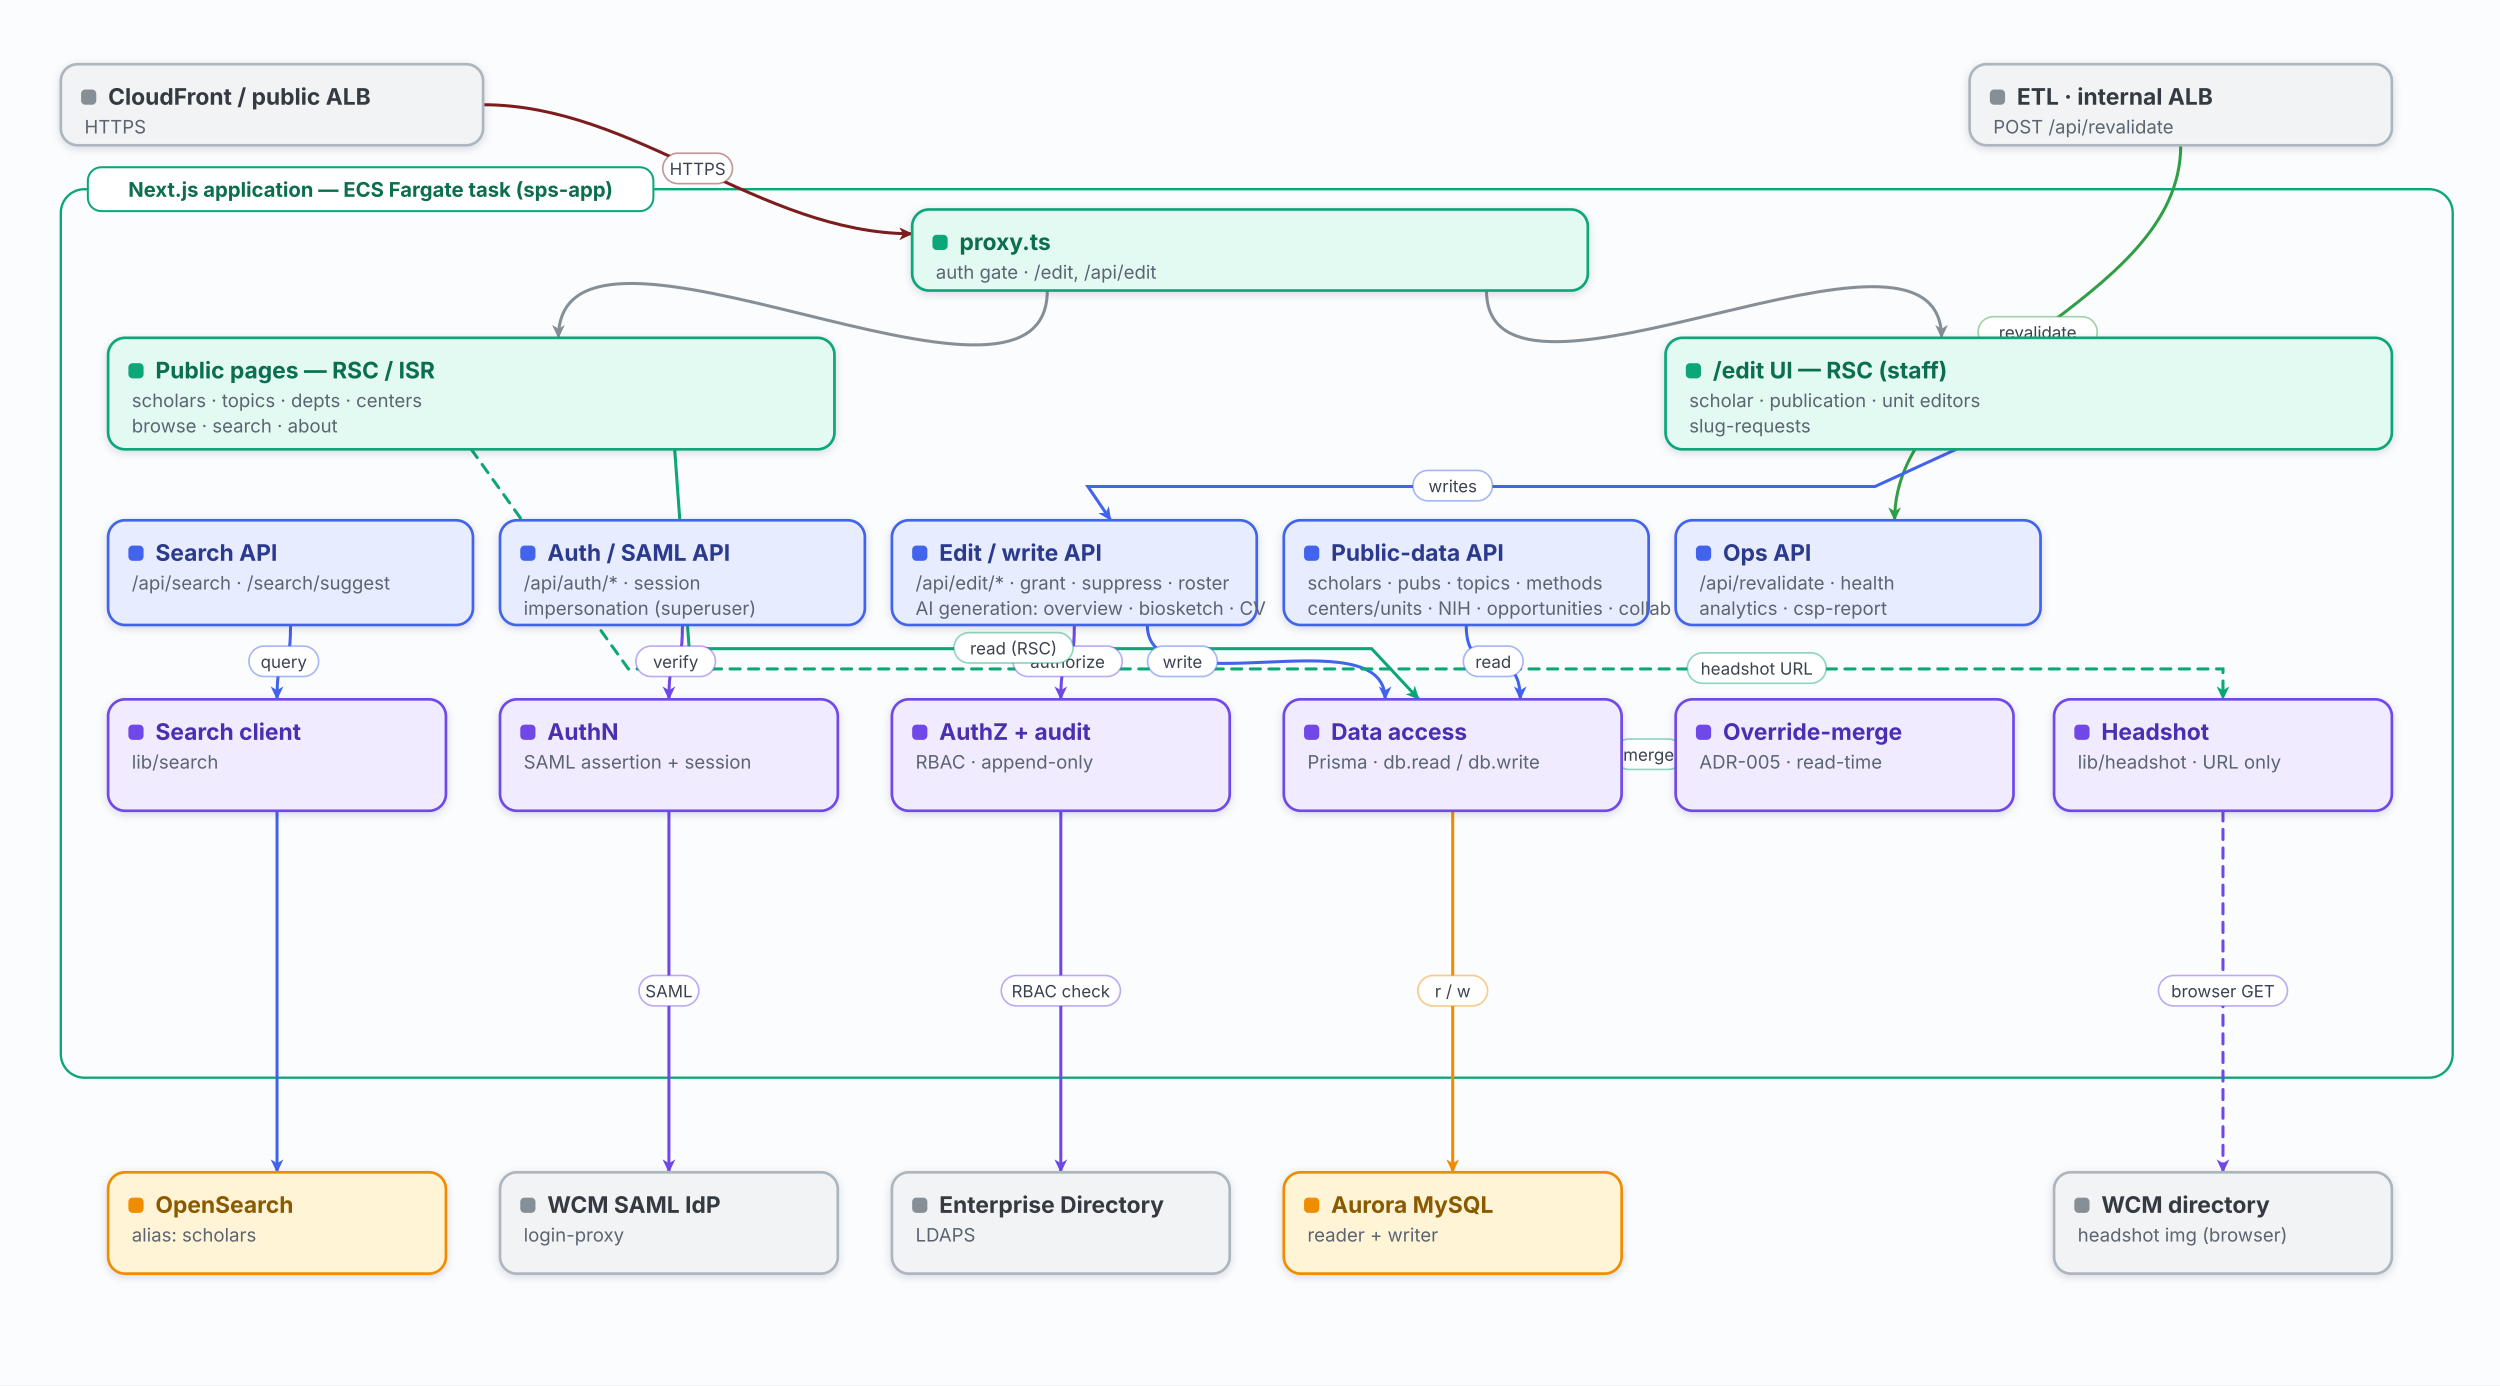
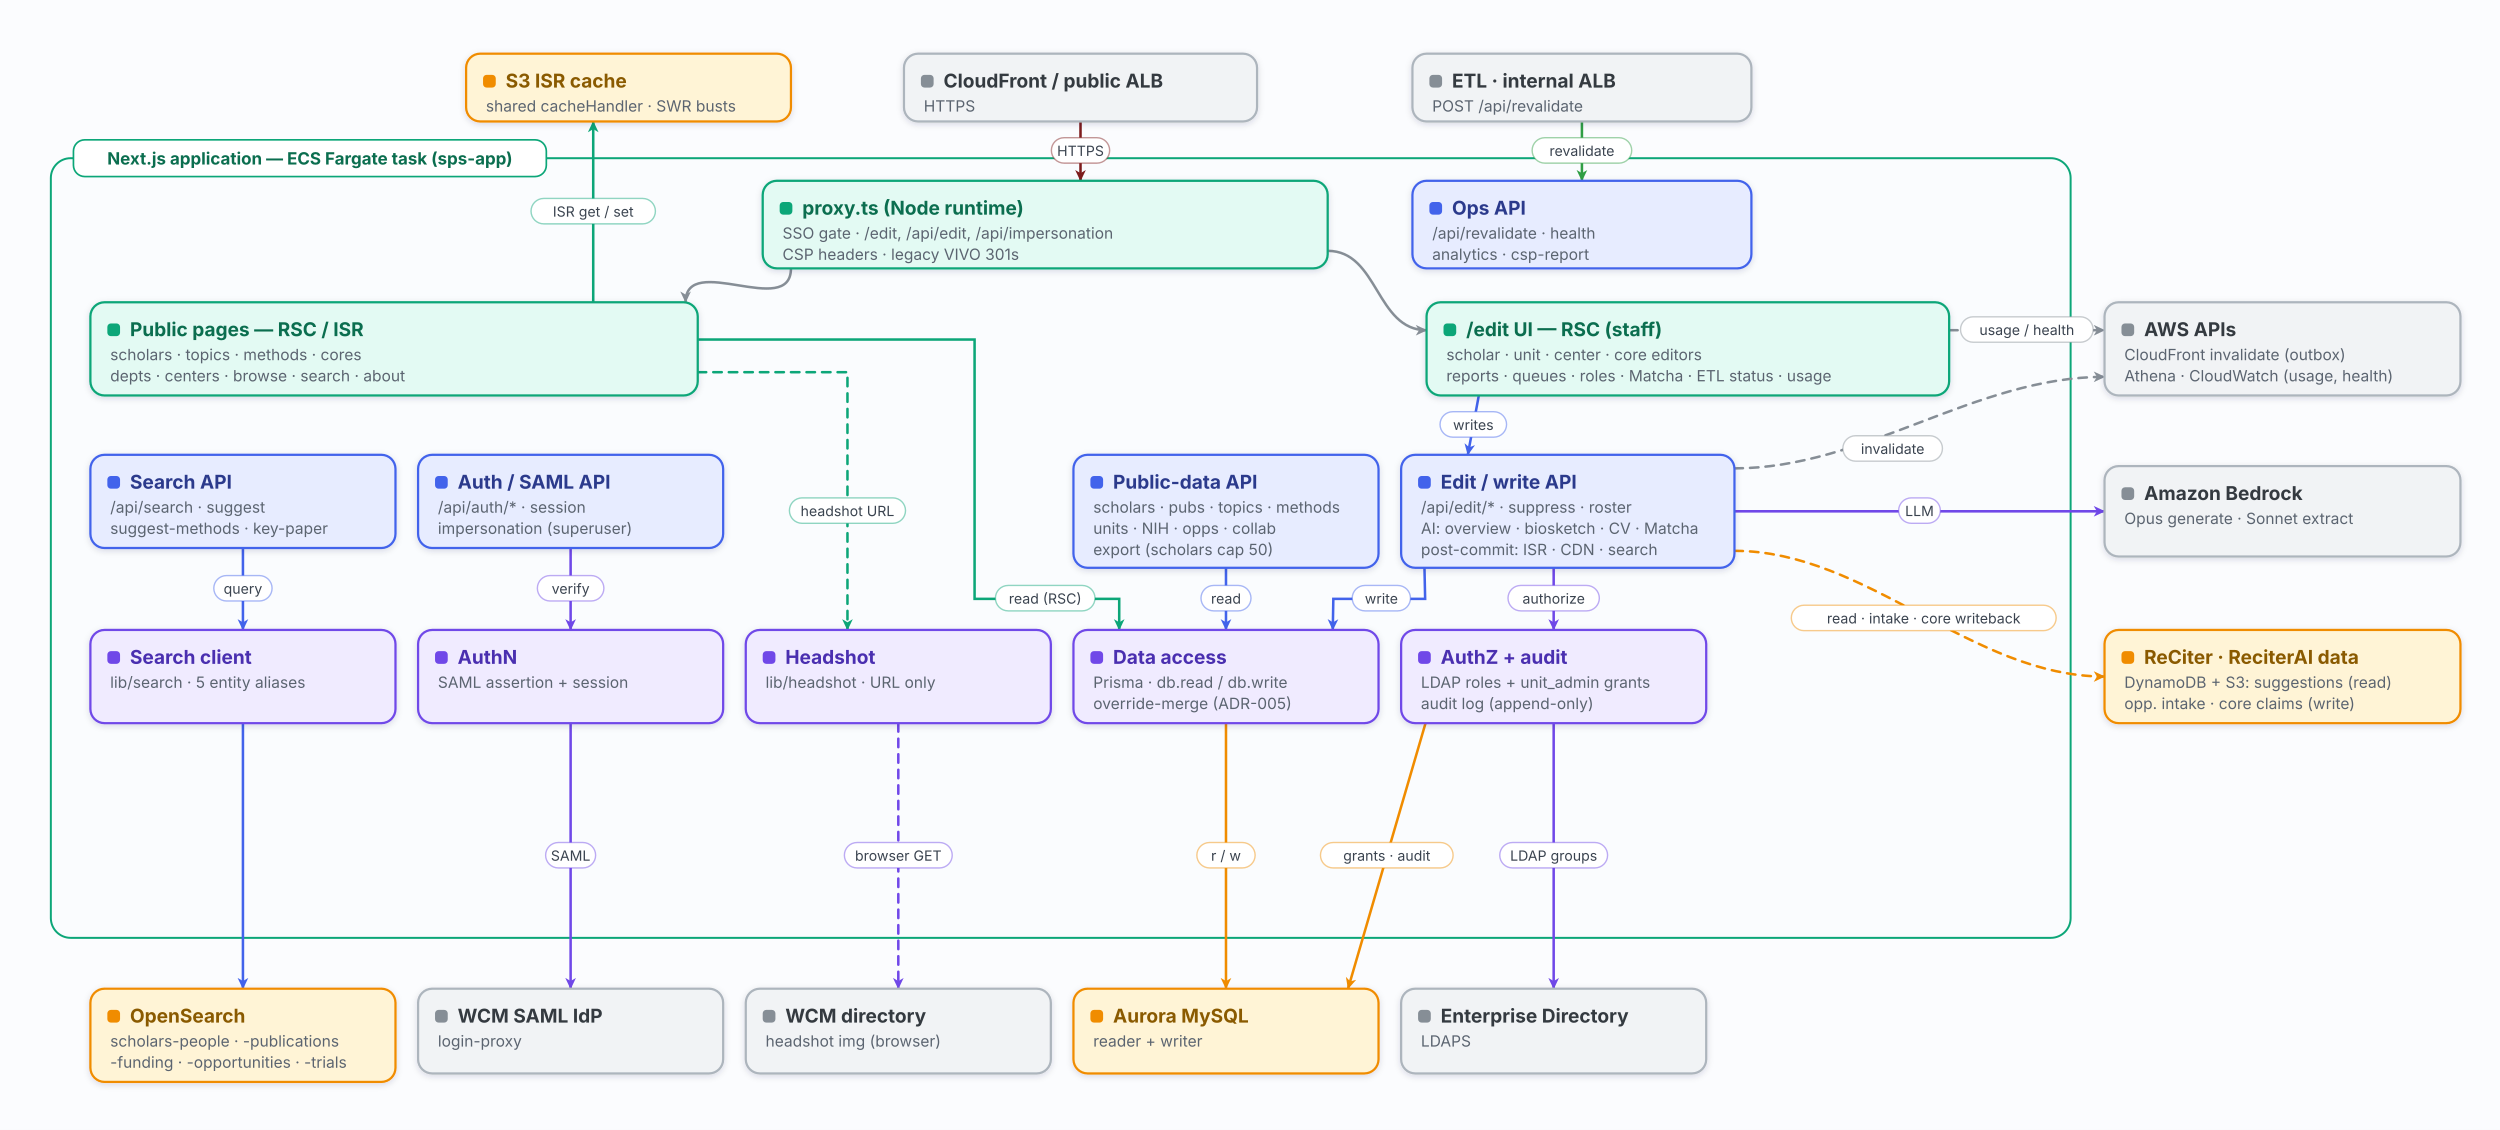
- <svg xmlns="http://www.w3.org/2000/svg" viewBox="0 0 1480 820" width="1480" height="820" role="img" aria-labelledby="t-app-internals d-app-internals" font-family="Inter,-apple-system,Segoe UI,Helvetica,Arial,sans-serif">
+ <svg xmlns="http://www.w3.org/2000/svg" viewBox="0 0 1770 800" width="1770" height="800" role="img" aria-labelledby="t-app-internals d-app-internals" font-family="Inter,-apple-system,Segoe UI,Helvetica,Arial,sans-serif">
  <rect width="100%" height="100%" fill="#fbfcfe" />
  <defs>
    <filter id="sh" x="-25%" y="-25%" width="150%" height="150%">
      <feDropShadow dx="0" dy="1.4" stdDeviation="2.4" flood-color="#0b1f3a" flood-opacity="0.14" />
    </filter>
    <marker id="mGray" viewBox="0 0 10 10" refX="9" refY="5" markerWidth="9" markerHeight="9" markerUnits="userSpaceOnUse" orient="auto-start-reverse">
      <path d="M0.5,0.8 L9.4,5 L0.5,9.2 L3,5 Z" fill="#868e96" />
    </marker>
    <marker id="mMaroon" viewBox="0 0 10 10" refX="9" refY="5" markerWidth="9" markerHeight="9" markerUnits="userSpaceOnUse" orient="auto-start-reverse">
      <path d="M0.5,0.8 L9.4,5 L0.5,9.2 L3,5 Z" fill="#7d1c1c" />
    </marker>
    <marker id="mRed" viewBox="0 0 10 10" refX="9" refY="5" markerWidth="9" markerHeight="9" markerUnits="userSpaceOnUse" orient="auto-start-reverse">
      <path d="M0.5,0.8 L9.4,5 L0.5,9.2 L3,5 Z" fill="#e03131" />
    </marker>
    <marker id="mGreen" viewBox="0 0 10 10" refX="9" refY="5" markerWidth="9" markerHeight="9" markerUnits="userSpaceOnUse" orient="auto-start-reverse">
      <path d="M0.5,0.8 L9.4,5 L0.5,9.2 L3,5 Z" fill="#2f9e44" />
    </marker>
    <marker id="mIndigo" viewBox="0 0 10 10" refX="9" refY="5" markerWidth="9" markerHeight="9" markerUnits="userSpaceOnUse" orient="auto-start-reverse">
      <path d="M0.5,0.8 L9.4,5 L0.5,9.2 L3,5 Z" fill="#4263eb" />
    </marker>
    <marker id="mViolet" viewBox="0 0 10 10" refX="9" refY="5" markerWidth="9" markerHeight="9" markerUnits="userSpaceOnUse" orient="auto-start-reverse">
      <path d="M0.5,0.8 L9.4,5 L0.5,9.2 L3,5 Z" fill="#7048e8" />
    </marker>
    <marker id="mAmber" viewBox="0 0 10 10" refX="9" refY="5" markerWidth="9" markerHeight="9" markerUnits="userSpaceOnUse" orient="auto-start-reverse">
      <path d="M0.5,0.8 L9.4,5 L0.5,9.2 L3,5 Z" fill="#f08c00" />
    </marker>
    <marker id="mTeal" viewBox="0 0 10 10" refX="9" refY="5" markerWidth="9" markerHeight="9" markerUnits="userSpaceOnUse" orient="auto-start-reverse">
      <path d="M0.5,0.8 L9.4,5 L0.5,9.2 L3,5 Z" fill="#0ca678" />
    </marker>
  </defs>
-   <rect x="36" y="112" width="1416" height="526" rx="14" fill="#e3faf3" fill-opacity="0.03" stroke="#0ca678" stroke-width="1.4" />
-   <path d="M286,62 C376.182,62 449.818,138.4 540,138.4" fill="none" stroke="#7d1c1c" stroke-width="1.8" stroke-linecap="round" marker-end="url(#mMaroon)" />
-   <path d="M1291,86 C1291,180.945 1121.6,213.055 1121.6,308" fill="none" stroke="#2f9e44" stroke-width="1.8" stroke-linecap="round" marker-end="url(#mGreen)" />
-   <path d="M620,172 C620,270.855 330.6,101.145 330.6,200" fill="none" stroke="#868e96" stroke-width="1.8" stroke-linecap="round" marker-end="url(#mGray)" />
-   <path d="M880,172 C880,264.089 1149.4,107.911 1149.4,200" fill="none" stroke="#868e96" stroke-width="1.8" stroke-linecap="round" marker-end="url(#mGray)" />
-   <path d="M172,370 C172,406 164,378 164,414" fill="none" stroke="#4263eb" stroke-width="1.8" stroke-linecap="round" marker-end="url(#mIndigo)" />
-   <path d="M404,370 C404,406 396,378 396,414" fill="none" stroke="#7048e8" stroke-width="1.8" stroke-linecap="round" marker-end="url(#mViolet)" />
-   <path d="M636,370 C636,406 628,378 628,414" fill="none" stroke="#7048e8" stroke-width="1.8" stroke-linecap="round" marker-end="url(#mViolet)" />
-   <path d="M868,370 C868,406 900,378 900,414" fill="none" stroke="#4263eb" stroke-width="1.8" stroke-linecap="round" marker-end="url(#mIndigo)" />
-   <path d="M164,480 C164,552.76 164,621.24 164,694" fill="none" stroke="#4263eb" stroke-width="1.8" stroke-linecap="round" marker-end="url(#mIndigo)" />
-   <path d="M396,480 C396,552.76 396,621.24 396,694" fill="none" stroke="#7048e8" stroke-width="1.8" stroke-linecap="round" marker-end="url(#mViolet)" />
-   <path d="M628,480 C628,552.76 628,621.24 628,694" fill="none" stroke="#7048e8" stroke-width="1.8" stroke-linecap="round" marker-end="url(#mViolet)" />
-   <path d="M860,480 C860,552.76 860,621.24 860,694" fill="none" stroke="#f08c00" stroke-width="1.8" stroke-linecap="round" marker-end="url(#mAmber)" />
-   <path d="M1316,480 C1316,552.76 1316,621.24 1316,694" fill="none" stroke="#7048e8" stroke-width="1.8" stroke-linecap="round" stroke-dasharray="6 5" marker-end="url(#mViolet)" />
-   <path d="M1158,266 L1110,288 L644,288 L657.6,308" fill="none" stroke="#4263eb" stroke-width="1.8" stroke-linecap="round" marker-end="url(#mIndigo)" />
-   <path d="M679.2,370 C679.2,420.155 820,363.845 820,414" fill="none" stroke="#4263eb" stroke-width="1.8" stroke-linecap="round" marker-end="url(#mIndigo)" />
-   <path d="M399.4,266 L408,384 L812,384 L840,414" fill="none" stroke="#0ca678" stroke-width="1.8" stroke-linecap="round" marker-end="url(#mTeal)" />
-   <path d="M279,266 L372,396 L1316,396 L1316,414" fill="none" stroke="#0ca678" stroke-width="1.8" stroke-linecap="round" stroke-dasharray="6 5" marker-end="url(#mTeal)" />
-   <path d="M992,447 C956,447 996,447 960,447" fill="none" stroke="#0ca678" stroke-width="1.8" stroke-linecap="round" stroke-dasharray="6 5" marker-end="url(#mTeal)" />
-   <rect x="392.375" y="90.7" width="41.25" height="18" rx="9" fill="#ffffff" stroke="#7d1c1c" stroke-opacity="0.45" />
-   <text x="413" y="103.6" font-size="10" fill="#3a434f" text-anchor="middle">HTTPS</text>
-   <rect x="1171.05" y="187.5" width="70.5" height="18" rx="9" fill="#ffffff" stroke="#2f9e44" stroke-opacity="0.45" />
-   <text x="1206.3" y="200.4" font-size="10" fill="#3a434f" text-anchor="middle">revalidate</text>
-   <rect x="147.375" y="382.5" width="41.25" height="18" rx="9" fill="#ffffff" stroke="#4263eb" stroke-opacity="0.45" />
-   <text x="168" y="395.4" font-size="10" fill="#3a434f" text-anchor="middle">query</text>
-   <rect x="376.45" y="382.5" width="47.1" height="18" rx="9" fill="#ffffff" stroke="#7048e8" stroke-opacity="0.45" />
-   <text x="400" y="395.4" font-size="10" fill="#3a434f" text-anchor="middle">verify</text>
-   <rect x="599.675" y="382.5" width="64.65" height="18" rx="9" fill="#ffffff" stroke="#7048e8" stroke-opacity="0.45" />
-   <text x="632" y="395.4" font-size="10" fill="#3a434f" text-anchor="middle">authorize</text>
-   <rect x="866.3" y="382.5" width="35.4" height="18" rx="9" fill="#ffffff" stroke="#4263eb" stroke-opacity="0.45" />
-   <text x="884" y="395.4" font-size="10" fill="#3a434f" text-anchor="middle">read</text>
-   <rect x="378.3" y="577.5" width="35.4" height="18" rx="9" fill="#ffffff" stroke="#7048e8" stroke-opacity="0.45" />
-   <text x="396" y="590.4" font-size="10" fill="#3a434f" text-anchor="middle">SAML</text>
-   <rect x="592.75" y="577.5" width="70.5" height="18" rx="9" fill="#ffffff" stroke="#7048e8" stroke-opacity="0.45" />
-   <text x="628" y="590.4" font-size="10" fill="#3a434f" text-anchor="middle">RBAC check</text>
-   <rect x="839.375" y="577.5" width="41.25" height="18" rx="9" fill="#ffffff" stroke="#f08c00" stroke-opacity="0.45" />
-   <text x="860" y="590.4" font-size="10" fill="#3a434f" text-anchor="middle">r / w</text>
-   <rect x="1277.825" y="577.5" width="76.35" height="18" rx="9" fill="#ffffff" stroke="#7048e8" stroke-opacity="0.45" />
-   <text x="1316" y="590.4" font-size="10" fill="#3a434f" text-anchor="middle">browser GET</text>
-   <rect x="836.45" y="278.5" width="47.1" height="18" rx="9" fill="#ffffff" stroke="#4263eb" stroke-opacity="0.45" />
-   <text x="860" y="291.4" font-size="10" fill="#3a434f" text-anchor="middle">writes</text>
-   <rect x="679.375" y="382.5" width="41.25" height="18" rx="9" fill="#ffffff" stroke="#4263eb" stroke-opacity="0.45" />
-   <text x="700" y="395.4" font-size="10" fill="#3a434f" text-anchor="middle">write</text>
-   <rect x="564.75" y="374.5" width="70.5" height="18" rx="9" fill="#ffffff" stroke="#0ca678" stroke-opacity="0.45" />
-   <text x="600" y="387.4" font-size="10" fill="#3a434f" text-anchor="middle">read (RSC)</text>
-   <rect x="998.9" y="386.5" width="82.2" height="18" rx="9" fill="#ffffff" stroke="#0ca678" stroke-opacity="0.45" />
-   <text x="1040" y="399.4" font-size="10" fill="#3a434f" text-anchor="middle">headshot URL</text>
-   <rect x="955.375" y="437.5" width="41.25" height="18" rx="9" fill="#ffffff" stroke="#0ca678" stroke-opacity="0.45" />
-   <text x="976" y="450.4" font-size="10" fill="#3a434f" text-anchor="middle">merge</text>
+   <rect x="36" y="112" width="1430" height="552" rx="14" fill="#e3faf3" fill-opacity="0.03" stroke="#0ca678" stroke-width="1.4" />
+   <path d="M765,86 C765,122 765,92 765,128" fill="none" stroke="#7d1c1c" stroke-width="1.8" stroke-linecap="round" marker-end="url(#mMaroon)" />
+   <path d="M1120,86 C1120,122 1120,92 1120,128" fill="none" stroke="#2f9e44" stroke-width="1.8" stroke-linecap="round" marker-end="url(#mGreen)" />
+   <path d="M560,190 C560,226 485.4,178 485.4,214" fill="none" stroke="#868e96" stroke-width="1.8" stroke-linecap="round" marker-end="url(#mGray)" />
+   <path d="M940,177.6 C976,177.6 974,233.8 1010,233.8" fill="none" stroke="#868e96" stroke-width="1.8" stroke-linecap="round" marker-end="url(#mGray)" />
+   <path d="M420,214 C420,170.48 420,129.52 420,86" fill="none" stroke="#0ca678" stroke-width="1.8" stroke-linecap="round" marker-end="url(#mTeal)" />
+   <path d="M172,388 C172,424 172,410 172,446" fill="none" stroke="#4263eb" stroke-width="1.8" stroke-linecap="round" marker-end="url(#mIndigo)" />
+   <path d="M404,388 C404,424 404,410 404,446" fill="none" stroke="#7048e8" stroke-width="1.8" stroke-linecap="round" marker-end="url(#mViolet)" />
+   <path d="M868,402 C868,438 868,410 868,446" fill="none" stroke="#4263eb" stroke-width="1.8" stroke-linecap="round" marker-end="url(#mIndigo)" />
+   <path d="M1100,402 C1100,438 1100,410 1100,446" fill="none" stroke="#7048e8" stroke-width="1.8" stroke-linecap="round" marker-end="url(#mViolet)" />
+   <path d="M172,512 C172,575.92 172,636.08 172,700" fill="none" stroke="#4263eb" stroke-width="1.8" stroke-linecap="round" marker-end="url(#mIndigo)" />
+   <path d="M404,512 C404,575.92 404,636.08 404,700" fill="none" stroke="#7048e8" stroke-width="1.8" stroke-linecap="round" marker-end="url(#mViolet)" />
+   <path d="M1100,512 C1100,575.92 1100,636.08 1100,700" fill="none" stroke="#7048e8" stroke-width="1.8" stroke-linecap="round" marker-end="url(#mViolet)" />
+   <path d="M1009.28,512 L954.4,700" fill="none" stroke="#f08c00" stroke-width="1.8" stroke-linecap="round" marker-end="url(#mAmber)" />
+   <path d="M868,512 C868,575.92 868,636.08 868,700" fill="none" stroke="#f08c00" stroke-width="1.8" stroke-linecap="round" marker-end="url(#mAmber)" />
+   <path d="M636,512 C636,575.92 636,636.08 636,700" fill="none" stroke="#7048e8" stroke-width="1.8" stroke-linecap="round" stroke-dasharray="6 5" marker-end="url(#mViolet)" />
+   <path d="M1047,280 L1039.2,322" fill="none" stroke="#4263eb" stroke-width="1.8" stroke-linecap="round" marker-end="url(#mIndigo)" />
+   <path d="M1008.52,402 L1009,424 L944,424 L943.6,446" fill="none" stroke="#4263eb" stroke-width="1.8" stroke-linecap="round" marker-end="url(#mIndigo)" />
+   <path d="M1228,362 L1490,362" fill="none" stroke="#7048e8" stroke-width="1.8" stroke-linecap="round" marker-end="url(#mViolet)" />
+   <path d="M1228,390 C1322.079,390 1395.921,479 1490,479" fill="none" stroke="#f08c00" stroke-width="1.8" stroke-linecap="round" stroke-dasharray="6 5" marker-end="url(#mAmber)" />
+   <path d="M1228,331.6 C1319.764,331.6 1398.236,266.8 1490,266.8" fill="none" stroke="#868e96" stroke-width="1.8" stroke-linecap="round" stroke-dasharray="6 5" marker-end="url(#mGray)" />
+   <path d="M1380,233.8 L1490,233.8" fill="none" stroke="#868e96" stroke-width="1.8" stroke-linecap="round" stroke-dasharray="6 5" marker-end="url(#mGray)" />
+   <path d="M494,240.4 L690,240.4 L690,424 L792.4,424 L792.4,446" fill="none" stroke="#0ca678" stroke-width="1.8" stroke-linecap="round" marker-end="url(#mTeal)" />
+   <path d="M494,263.5 L600,263.5 L600,446" fill="none" stroke="#0ca678" stroke-width="1.8" stroke-linecap="round" stroke-dasharray="6 5" marker-end="url(#mTeal)" />
+   <rect x="744.375" y="97.5" width="41.25" height="18" rx="9" fill="#ffffff" stroke="#7d1c1c" stroke-opacity="0.45" />
+   <text x="765" y="110.4" font-size="10" fill="#3a434f" text-anchor="middle">HTTPS</text>
+   <rect x="1084.75" y="97.5" width="70.5" height="18" rx="9" fill="#ffffff" stroke="#2f9e44" stroke-opacity="0.45" />
+   <text x="1120" y="110.4" font-size="10" fill="#3a434f" text-anchor="middle">revalidate</text>
+   <rect x="375.975" y="140.5" width="88.05" height="18" rx="9" fill="#ffffff" stroke="#0ca678" stroke-opacity="0.45" />
+   <text x="420" y="153.4" font-size="10" fill="#3a434f" text-anchor="middle">ISR get / set</text>
+   <rect x="151.375" y="407.5" width="41.25" height="18" rx="9" fill="#ffffff" stroke="#4263eb" stroke-opacity="0.45" />
+   <text x="172" y="420.4" font-size="10" fill="#3a434f" text-anchor="middle">query</text>
+   <rect x="380.45" y="407.5" width="47.1" height="18" rx="9" fill="#ffffff" stroke="#7048e8" stroke-opacity="0.45" />
+   <text x="404" y="420.4" font-size="10" fill="#3a434f" text-anchor="middle">verify</text>
+   <rect x="850.3" y="414.5" width="35.4" height="18" rx="9" fill="#ffffff" stroke="#4263eb" stroke-opacity="0.45" />
+   <text x="868" y="427.4" font-size="10" fill="#3a434f" text-anchor="middle">read</text>
+   <rect x="1067.675" y="414.5" width="64.65" height="18" rx="9" fill="#ffffff" stroke="#7048e8" stroke-opacity="0.45" />
+   <text x="1100" y="427.4" font-size="10" fill="#3a434f" text-anchor="middle">authorize</text>
+   <rect x="386.3" y="596.5" width="35.4" height="18" rx="9" fill="#ffffff" stroke="#7048e8" stroke-opacity="0.45" />
+   <text x="404" y="609.4" font-size="10" fill="#3a434f" text-anchor="middle">SAML</text>
+   <rect x="1061.825" y="596.5" width="76.35" height="18" rx="9" fill="#ffffff" stroke="#7048e8" stroke-opacity="0.45" />
+   <text x="1100" y="609.4" font-size="10" fill="#3a434f" text-anchor="middle">LDAP groups</text>
+   <rect x="934.89" y="596.5" width="93.9" height="18" rx="9" fill="#ffffff" stroke="#f08c00" stroke-opacity="0.45" />
+   <text x="981.84" y="609.4" font-size="10" fill="#3a434f" text-anchor="middle">grants · audit</text>
+   <rect x="847.375" y="596.5" width="41.25" height="18" rx="9" fill="#ffffff" stroke="#f08c00" stroke-opacity="0.45" />
+   <text x="868" y="609.4" font-size="10" fill="#3a434f" text-anchor="middle">r / w</text>
+   <rect x="597.825" y="596.5" width="76.35" height="18" rx="9" fill="#ffffff" stroke="#7048e8" stroke-opacity="0.45" />
+   <text x="636" y="609.4" font-size="10" fill="#3a434f" text-anchor="middle">browser GET</text>
+   <rect x="1019.55" y="291.5" width="47.1" height="18" rx="9" fill="#ffffff" stroke="#4263eb" stroke-opacity="0.45" />
+   <text x="1043.1" y="304.4" font-size="10" fill="#3a434f" text-anchor="middle">writes</text>
+   <rect x="957.375" y="414.5" width="41.25" height="18" rx="9" fill="#ffffff" stroke="#4263eb" stroke-opacity="0.45" />
+   <text x="978" y="427.4" font-size="10" fill="#3a434f" text-anchor="middle">write</text>
+   <rect x="1344.225" y="352.5" width="29.55" height="18" rx="9" fill="#ffffff" stroke="#7048e8" stroke-opacity="0.45" />
+   <text x="1359" y="365.4" font-size="10" fill="#3a434f" text-anchor="middle">LLM</text>
+   <rect x="1268.25" y="428.5" width="187.5" height="18" rx="9" fill="#ffffff" stroke="#f08c00" stroke-opacity="0.45" />
+   <text x="1362" y="441.4" font-size="10" fill="#3a434f" text-anchor="middle">read · intake · core writeback</text>
+   <rect x="1304.75" y="308.5" width="70.5" height="18" rx="9" fill="#ffffff" stroke="#868e96" stroke-opacity="0.45" />
+   <text x="1340" y="321.4" font-size="10" fill="#3a434f" text-anchor="middle">invalidate</text>
+   <rect x="1388.05" y="224.3" width="93.9" height="18" rx="9" fill="#ffffff" stroke="#868e96" stroke-opacity="0.45" />
+   <text x="1435" y="237.2" font-size="10" fill="#3a434f" text-anchor="middle">usage / health</text>
+   <rect x="704.75" y="414.5" width="70.5" height="18" rx="9" fill="#ffffff" stroke="#0ca678" stroke-opacity="0.45" />
+   <text x="740" y="427.4" font-size="10" fill="#3a434f" text-anchor="middle">read (RSC)</text>
+   <rect x="558.9" y="352.5" width="82.2" height="18" rx="9" fill="#ffffff" stroke="#0ca678" stroke-opacity="0.45" />
+   <text x="600" y="365.4" font-size="10" fill="#3a434f" text-anchor="middle">headshot URL</text>
  <g>
    <rect x="52" y="99" width="334.8" height="26" rx="8" fill="#ffffff" stroke="#0ca678" stroke-width="1.2" />
    <text x="219.4" y="116.5" font-size="12" font-weight="700" fill="#0b6e4f" text-anchor="middle">Next.js application — ECS Fargate task (sps-app)</text>
  </g>
  <g>
-     <rect x="36" y="38" width="250" height="48" rx="10" fill="#f1f3f5" stroke="#adb5bd" stroke-width="1.6" filter="url(#sh)" />
-     <rect x="48" y="53" width="9" height="9" rx="2.5" fill="#868e96" />
-     <text x="64" y="62" font-size="13.5" font-weight="700" fill="#343a40">CloudFront / public ALB</text>
-     <text x="50" y="79" font-size="11" fill="#5b6470">HTTPS</text>
-   </g>
-   <g>
-     <rect x="1166" y="38" width="250" height="48" rx="10" fill="#f1f3f5" stroke="#adb5bd" stroke-width="1.6" filter="url(#sh)" />
-     <rect x="1178" y="53" width="9" height="9" rx="2.5" fill="#868e96" />
-     <text x="1194" y="62" font-size="13.5" font-weight="700" fill="#343a40">ETL · internal ALB</text>
-     <text x="1180" y="79" font-size="11" fill="#5b6470">POST /api/revalidate</text>
-   </g>
-   <g>
-     <rect x="540" y="124" width="400" height="48" rx="10" fill="#e3faf3" stroke="#0ca678" stroke-width="1.6" filter="url(#sh)" />
-     <rect x="552" y="139" width="9" height="9" rx="2.5" fill="#0ca678" />
-     <text x="568" y="148" font-size="13.5" font-weight="700" fill="#0b6e4f">proxy.ts</text>
-     <text x="554" y="165" font-size="11" fill="#5b6470">auth gate · /edit, /api/edit</text>
-   </g>
-   <g>
-     <rect x="64" y="200" width="430" height="66" rx="10" fill="#e3faf3" stroke="#0ca678" stroke-width="1.6" filter="url(#sh)" />
-     <rect x="76" y="215" width="9" height="9" rx="2.5" fill="#0ca678" />
-     <text x="92" y="224" font-size="13.5" font-weight="700" fill="#0b6e4f">Public pages — RSC / ISR</text>
-     <text x="78" y="241" font-size="11" fill="#5b6470">scholars · topics · depts · centers</text>
-     <text x="78" y="256" font-size="11" fill="#5b6470">browse · search · about</text>
-   </g>
-   <g>
-     <rect x="986" y="200" width="430" height="66" rx="10" fill="#e3faf3" stroke="#0ca678" stroke-width="1.6" filter="url(#sh)" />
-     <rect x="998" y="215" width="9" height="9" rx="2.5" fill="#0ca678" />
-     <text x="1014" y="224" font-size="13.5" font-weight="700" fill="#0b6e4f">/edit UI — RSC (staff)</text>
-     <text x="1000" y="241" font-size="11" fill="#5b6470">scholar · publication · unit editors</text>
-     <text x="1000" y="256" font-size="11" fill="#5b6470">slug-requests</text>
-   </g>
-   <g>
-     <rect x="64" y="308" width="216" height="62" rx="10" fill="#e7ecff" stroke="#4263eb" stroke-width="1.6" filter="url(#sh)" />
-     <rect x="76" y="323" width="9" height="9" rx="2.5" fill="#4263eb" />
-     <text x="92" y="332" font-size="13.5" font-weight="700" fill="#2b3a8c">Search API</text>
-     <text x="78" y="349" font-size="11" fill="#5b6470">/api/search · /search/suggest</text>
-   </g>
-   <g>
-     <rect x="296" y="308" width="216" height="62" rx="10" fill="#e7ecff" stroke="#4263eb" stroke-width="1.6" filter="url(#sh)" />
-     <rect x="308" y="323" width="9" height="9" rx="2.5" fill="#4263eb" />
-     <text x="324" y="332" font-size="13.5" font-weight="700" fill="#2b3a8c">Auth / SAML API</text>
-     <text x="310" y="349" font-size="11" fill="#5b6470">/api/auth/* · session</text>
-     <text x="310" y="364" font-size="11" fill="#5b6470">impersonation (superuser)</text>
-   </g>
-   <g>
-     <rect x="528" y="308" width="216" height="62" rx="10" fill="#e7ecff" stroke="#4263eb" stroke-width="1.6" filter="url(#sh)" />
-     <rect x="540" y="323" width="9" height="9" rx="2.5" fill="#4263eb" />
-     <text x="556" y="332" font-size="13.5" font-weight="700" fill="#2b3a8c">Edit / write API</text>
-     <text x="542" y="349" font-size="11" fill="#5b6470">/api/edit/* · grant · suppress · roster</text>
-     <text x="542" y="364" font-size="11" fill="#5b6470">AI generation: overview · biosketch · CV</text>
-   </g>
-   <g>
-     <rect x="760" y="308" width="216" height="62" rx="10" fill="#e7ecff" stroke="#4263eb" stroke-width="1.6" filter="url(#sh)" />
-     <rect x="772" y="323" width="9" height="9" rx="2.5" fill="#4263eb" />
-     <text x="788" y="332" font-size="13.5" font-weight="700" fill="#2b3a8c">Public-data API</text>
-     <text x="774" y="349" font-size="11" fill="#5b6470">scholars · pubs · topics · methods</text>
-     <text x="774" y="364" font-size="11" fill="#5b6470">centers/units · NIH · opportunities · collab</text>
-   </g>
-   <g>
-     <rect x="992" y="308" width="216" height="62" rx="10" fill="#e7ecff" stroke="#4263eb" stroke-width="1.6" filter="url(#sh)" />
-     <rect x="1004" y="323" width="9" height="9" rx="2.5" fill="#4263eb" />
-     <text x="1020" y="332" font-size="13.5" font-weight="700" fill="#2b3a8c">Ops API</text>
-     <text x="1006" y="349" font-size="11" fill="#5b6470">/api/revalidate · health</text>
-     <text x="1006" y="364" font-size="11" fill="#5b6470">analytics · csp-report</text>
-   </g>
-   <g>
-     <rect x="64" y="414" width="200" height="66" rx="10" fill="#f0ebff" stroke="#7048e8" stroke-width="1.6" filter="url(#sh)" />
-     <rect x="76" y="429" width="9" height="9" rx="2.5" fill="#7048e8" />
-     <text x="92" y="438" font-size="13.5" font-weight="700" fill="#4a2fb0">Search client</text>
-     <text x="78" y="455" font-size="11" fill="#5b6470">lib/search</text>
-   </g>
-   <g>
-     <rect x="296" y="414" width="200" height="66" rx="10" fill="#f0ebff" stroke="#7048e8" stroke-width="1.6" filter="url(#sh)" />
-     <rect x="308" y="429" width="9" height="9" rx="2.5" fill="#7048e8" />
-     <text x="324" y="438" font-size="13.5" font-weight="700" fill="#4a2fb0">AuthN</text>
-     <text x="310" y="455" font-size="11" fill="#5b6470">SAML assertion + session</text>
-   </g>
-   <g>
-     <rect x="528" y="414" width="200" height="66" rx="10" fill="#f0ebff" stroke="#7048e8" stroke-width="1.6" filter="url(#sh)" />
-     <rect x="540" y="429" width="9" height="9" rx="2.5" fill="#7048e8" />
-     <text x="556" y="438" font-size="13.5" font-weight="700" fill="#4a2fb0">AuthZ + audit</text>
-     <text x="542" y="455" font-size="11" fill="#5b6470">RBAC · append-only</text>
-   </g>
-   <g>
-     <rect x="760" y="414" width="200" height="66" rx="10" fill="#f0ebff" stroke="#7048e8" stroke-width="1.6" filter="url(#sh)" />
-     <rect x="772" y="429" width="9" height="9" rx="2.5" fill="#7048e8" />
-     <text x="788" y="438" font-size="13.5" font-weight="700" fill="#4a2fb0">Data access</text>
-     <text x="774" y="455" font-size="11" fill="#5b6470">Prisma · db.read / db.write</text>
-   </g>
-   <g>
-     <rect x="992" y="414" width="200" height="66" rx="10" fill="#f0ebff" stroke="#7048e8" stroke-width="1.6" filter="url(#sh)" />
-     <rect x="1004" y="429" width="9" height="9" rx="2.5" fill="#7048e8" />
-     <text x="1020" y="438" font-size="13.5" font-weight="700" fill="#4a2fb0">Override-merge</text>
-     <text x="1006" y="455" font-size="11" fill="#5b6470">ADR-005 · read-time</text>
-   </g>
-   <g>
-     <rect x="1216" y="414" width="200" height="66" rx="10" fill="#f0ebff" stroke="#7048e8" stroke-width="1.6" filter="url(#sh)" />
-     <rect x="1228" y="429" width="9" height="9" rx="2.5" fill="#7048e8" />
-     <text x="1244" y="438" font-size="13.5" font-weight="700" fill="#4a2fb0">Headshot</text>
-     <text x="1230" y="455" font-size="11" fill="#5b6470">lib/headshot · URL only</text>
-   </g>
-   <g>
-     <rect x="64" y="694" width="200" height="60" rx="10" fill="#fff4d6" stroke="#f08c00" stroke-width="1.6" filter="url(#sh)" />
-     <rect x="76" y="709" width="9" height="9" rx="2.5" fill="#f08c00" />
-     <text x="92" y="718" font-size="13.5" font-weight="700" fill="#8a5a00">OpenSearch</text>
-     <text x="78" y="735" font-size="11" fill="#5b6470">alias: scholars</text>
-   </g>
-   <g>
-     <rect x="296" y="694" width="200" height="60" rx="10" fill="#f1f3f5" stroke="#adb5bd" stroke-width="1.6" filter="url(#sh)" />
-     <rect x="308" y="709" width="9" height="9" rx="2.5" fill="#868e96" />
-     <text x="324" y="718" font-size="13.5" font-weight="700" fill="#343a40">WCM SAML IdP</text>
-     <text x="310" y="735" font-size="11" fill="#5b6470">login-proxy</text>
-   </g>
-   <g>
-     <rect x="528" y="694" width="200" height="60" rx="10" fill="#f1f3f5" stroke="#adb5bd" stroke-width="1.6" filter="url(#sh)" />
-     <rect x="540" y="709" width="9" height="9" rx="2.5" fill="#868e96" />
-     <text x="556" y="718" font-size="13.5" font-weight="700" fill="#343a40">Enterprise Directory</text>
-     <text x="542" y="735" font-size="11" fill="#5b6470">LDAPS</text>
-   </g>
-   <g>
-     <rect x="760" y="694" width="200" height="60" rx="10" fill="#fff4d6" stroke="#f08c00" stroke-width="1.6" filter="url(#sh)" />
-     <rect x="772" y="709" width="9" height="9" rx="2.5" fill="#f08c00" />
-     <text x="788" y="718" font-size="13.5" font-weight="700" fill="#8a5a00">Aurora MySQL</text>
-     <text x="774" y="735" font-size="11" fill="#5b6470">reader + writer</text>
-   </g>
-   <g>
-     <rect x="1216" y="694" width="200" height="60" rx="10" fill="#f1f3f5" stroke="#adb5bd" stroke-width="1.6" filter="url(#sh)" />
-     <rect x="1228" y="709" width="9" height="9" rx="2.5" fill="#868e96" />
-     <text x="1244" y="718" font-size="13.5" font-weight="700" fill="#343a40">WCM directory</text>
-     <text x="1230" y="735" font-size="11" fill="#5b6470">headshot img (browser)</text>
+     <rect x="330" y="38" width="230" height="48" rx="10" fill="#fff4d6" stroke="#f08c00" stroke-width="1.6" filter="url(#sh)" />
+     <rect x="342" y="53" width="9" height="9" rx="2.5" fill="#f08c00" />
+     <text x="358" y="62" font-size="13.5" font-weight="700" fill="#8a5a00">S3 ISR cache</text>
+     <text x="344" y="79" font-size="11" fill="#5b6470">shared cacheHandler · SWR busts</text>
+   </g>
+   <g>
+     <rect x="640" y="38" width="250" height="48" rx="10" fill="#f1f3f5" stroke="#adb5bd" stroke-width="1.6" filter="url(#sh)" />
+     <rect x="652" y="53" width="9" height="9" rx="2.5" fill="#868e96" />
+     <text x="668" y="62" font-size="13.5" font-weight="700" fill="#343a40">CloudFront / public ALB</text>
+     <text x="654" y="79" font-size="11" fill="#5b6470">HTTPS</text>
+   </g>
+   <g>
+     <rect x="1000" y="38" width="240" height="48" rx="10" fill="#f1f3f5" stroke="#adb5bd" stroke-width="1.6" filter="url(#sh)" />
+     <rect x="1012" y="53" width="9" height="9" rx="2.5" fill="#868e96" />
+     <text x="1028" y="62" font-size="13.5" font-weight="700" fill="#343a40">ETL · internal ALB</text>
+     <text x="1014" y="79" font-size="11" fill="#5b6470">POST /api/revalidate</text>
+   </g>
+   <g>
+     <rect x="540" y="128" width="400" height="62" rx="10" fill="#e3faf3" stroke="#0ca678" stroke-width="1.6" filter="url(#sh)" />
+     <rect x="552" y="143" width="9" height="9" rx="2.5" fill="#0ca678" />
+     <text x="568" y="152" font-size="13.5" font-weight="700" fill="#0b6e4f">proxy.ts (Node runtime)</text>
+     <text x="554" y="169" font-size="11" fill="#5b6470">SSO gate · /edit, /api/edit, /api/impersonation</text>
+     <text x="554" y="184" font-size="11" fill="#5b6470">CSP headers · legacy VIVO 301s</text>
+   </g>
+   <g>
+     <rect x="1000" y="128" width="240" height="62" rx="10" fill="#e7ecff" stroke="#4263eb" stroke-width="1.6" filter="url(#sh)" />
+     <rect x="1012" y="143" width="9" height="9" rx="2.5" fill="#4263eb" />
+     <text x="1028" y="152" font-size="13.5" font-weight="700" fill="#2b3a8c">Ops API</text>
+     <text x="1014" y="169" font-size="11" fill="#5b6470">/api/revalidate · health</text>
+     <text x="1014" y="184" font-size="11" fill="#5b6470">analytics · csp-report</text>
+   </g>
+   <g>
+     <rect x="64" y="214" width="430" height="66" rx="10" fill="#e3faf3" stroke="#0ca678" stroke-width="1.6" filter="url(#sh)" />
+     <rect x="76" y="229" width="9" height="9" rx="2.5" fill="#0ca678" />
+     <text x="92" y="238" font-size="13.5" font-weight="700" fill="#0b6e4f">Public pages — RSC / ISR</text>
+     <text x="78" y="255" font-size="11" fill="#5b6470">scholars · topics · methods · cores</text>
+     <text x="78" y="270" font-size="11" fill="#5b6470">depts · centers · browse · search · about</text>
+   </g>
+   <g>
+     <rect x="1010" y="214" width="370" height="66" rx="10" fill="#e3faf3" stroke="#0ca678" stroke-width="1.6" filter="url(#sh)" />
+     <rect x="1022" y="229" width="9" height="9" rx="2.5" fill="#0ca678" />
+     <text x="1038" y="238" font-size="13.5" font-weight="700" fill="#0b6e4f">/edit UI — RSC (staff)</text>
+     <text x="1024" y="255" font-size="11" fill="#5b6470">scholar · unit · center · core editors</text>
+     <text x="1024" y="270" font-size="11" fill="#5b6470">reports · queues · roles · Matcha · ETL status · usage</text>
+   </g>
+   <g>
+     <rect x="64" y="322" width="216" height="66" rx="10" fill="#e7ecff" stroke="#4263eb" stroke-width="1.6" filter="url(#sh)" />
+     <rect x="76" y="337" width="9" height="9" rx="2.5" fill="#4263eb" />
+     <text x="92" y="346" font-size="13.5" font-weight="700" fill="#2b3a8c">Search API</text>
+     <text x="78" y="363" font-size="11" fill="#5b6470">/api/search · suggest</text>
+     <text x="78" y="378" font-size="11" fill="#5b6470">suggest-methods · key-paper</text>
+   </g>
+   <g>
+     <rect x="296" y="322" width="216" height="66" rx="10" fill="#e7ecff" stroke="#4263eb" stroke-width="1.6" filter="url(#sh)" />
+     <rect x="308" y="337" width="9" height="9" rx="2.5" fill="#4263eb" />
+     <text x="324" y="346" font-size="13.5" font-weight="700" fill="#2b3a8c">Auth / SAML API</text>
+     <text x="310" y="363" font-size="11" fill="#5b6470">/api/auth/* · session</text>
+     <text x="310" y="378" font-size="11" fill="#5b6470">impersonation (superuser)</text>
+   </g>
+   <g>
+     <rect x="760" y="322" width="216" height="80" rx="10" fill="#e7ecff" stroke="#4263eb" stroke-width="1.6" filter="url(#sh)" />
+     <rect x="772" y="337" width="9" height="9" rx="2.5" fill="#4263eb" />
+     <text x="788" y="346" font-size="13.5" font-weight="700" fill="#2b3a8c">Public-data API</text>
+     <text x="774" y="363" font-size="11" fill="#5b6470">scholars · pubs · topics · methods</text>
+     <text x="774" y="378" font-size="11" fill="#5b6470">units · NIH · opps · collab</text>
+     <text x="774" y="393" font-size="11" fill="#5b6470">export (scholars cap 50)</text>
+   </g>
+   <g>
+     <rect x="992" y="322" width="236" height="80" rx="10" fill="#e7ecff" stroke="#4263eb" stroke-width="1.6" filter="url(#sh)" />
+     <rect x="1004" y="337" width="9" height="9" rx="2.5" fill="#4263eb" />
+     <text x="1020" y="346" font-size="13.5" font-weight="700" fill="#2b3a8c">Edit / write API</text>
+     <text x="1006" y="363" font-size="11" fill="#5b6470">/api/edit/* · suppress · roster</text>
+     <text x="1006" y="378" font-size="11" fill="#5b6470">AI: overview · biosketch · CV · Matcha</text>
+     <text x="1006" y="393" font-size="11" fill="#5b6470">post-commit: ISR · CDN · search</text>
+   </g>
+   <g>
+     <rect x="64" y="446" width="216" height="66" rx="10" fill="#f0ebff" stroke="#7048e8" stroke-width="1.6" filter="url(#sh)" />
+     <rect x="76" y="461" width="9" height="9" rx="2.5" fill="#7048e8" />
+     <text x="92" y="470" font-size="13.5" font-weight="700" fill="#4a2fb0">Search client</text>
+     <text x="78" y="487" font-size="11" fill="#5b6470">lib/search · 5 entity aliases</text>
+   </g>
+   <g>
+     <rect x="296" y="446" width="216" height="66" rx="10" fill="#f0ebff" stroke="#7048e8" stroke-width="1.6" filter="url(#sh)" />
+     <rect x="308" y="461" width="9" height="9" rx="2.5" fill="#7048e8" />
+     <text x="324" y="470" font-size="13.5" font-weight="700" fill="#4a2fb0">AuthN</text>
+     <text x="310" y="487" font-size="11" fill="#5b6470">SAML assertion + session</text>
+   </g>
+   <g>
+     <rect x="528" y="446" width="216" height="66" rx="10" fill="#f0ebff" stroke="#7048e8" stroke-width="1.6" filter="url(#sh)" />
+     <rect x="540" y="461" width="9" height="9" rx="2.5" fill="#7048e8" />
+     <text x="556" y="470" font-size="13.5" font-weight="700" fill="#4a2fb0">Headshot</text>
+     <text x="542" y="487" font-size="11" fill="#5b6470">lib/headshot · URL only</text>
+   </g>
+   <g>
+     <rect x="760" y="446" width="216" height="66" rx="10" fill="#f0ebff" stroke="#7048e8" stroke-width="1.6" filter="url(#sh)" />
+     <rect x="772" y="461" width="9" height="9" rx="2.5" fill="#7048e8" />
+     <text x="788" y="470" font-size="13.5" font-weight="700" fill="#4a2fb0">Data access</text>
+     <text x="774" y="487" font-size="11" fill="#5b6470">Prisma · db.read / db.write</text>
+     <text x="774" y="502" font-size="11" fill="#5b6470">override-merge (ADR-005)</text>
+   </g>
+   <g>
+     <rect x="992" y="446" width="216" height="66" rx="10" fill="#f0ebff" stroke="#7048e8" stroke-width="1.6" filter="url(#sh)" />
+     <rect x="1004" y="461" width="9" height="9" rx="2.5" fill="#7048e8" />
+     <text x="1020" y="470" font-size="13.5" font-weight="700" fill="#4a2fb0">AuthZ + audit</text>
+     <text x="1006" y="487" font-size="11" fill="#5b6470">LDAP roles + unit_admin grants</text>
+     <text x="1006" y="502" font-size="11" fill="#5b6470">audit log (append-only)</text>
+   </g>
+   <g>
+     <rect x="64" y="700" width="216" height="66" rx="10" fill="#fff4d6" stroke="#f08c00" stroke-width="1.6" filter="url(#sh)" />
+     <rect x="76" y="715" width="9" height="9" rx="2.5" fill="#f08c00" />
+     <text x="92" y="724" font-size="13.5" font-weight="700" fill="#8a5a00">OpenSearch</text>
+     <text x="78" y="741" font-size="11" fill="#5b6470">scholars-people · -publications</text>
+     <text x="78" y="756" font-size="11" fill="#5b6470">-funding · -opportunities · -trials</text>
+   </g>
+   <g>
+     <rect x="296" y="700" width="216" height="60" rx="10" fill="#f1f3f5" stroke="#adb5bd" stroke-width="1.6" filter="url(#sh)" />
+     <rect x="308" y="715" width="9" height="9" rx="2.5" fill="#868e96" />
+     <text x="324" y="724" font-size="13.5" font-weight="700" fill="#343a40">WCM SAML IdP</text>
+     <text x="310" y="741" font-size="11" fill="#5b6470">login-proxy</text>
+   </g>
+   <g>
+     <rect x="528" y="700" width="216" height="60" rx="10" fill="#f1f3f5" stroke="#adb5bd" stroke-width="1.6" filter="url(#sh)" />
+     <rect x="540" y="715" width="9" height="9" rx="2.5" fill="#868e96" />
+     <text x="556" y="724" font-size="13.5" font-weight="700" fill="#343a40">WCM directory</text>
+     <text x="542" y="741" font-size="11" fill="#5b6470">headshot img (browser)</text>
+   </g>
+   <g>
+     <rect x="760" y="700" width="216" height="60" rx="10" fill="#fff4d6" stroke="#f08c00" stroke-width="1.6" filter="url(#sh)" />
+     <rect x="772" y="715" width="9" height="9" rx="2.5" fill="#f08c00" />
+     <text x="788" y="724" font-size="13.5" font-weight="700" fill="#8a5a00">Aurora MySQL</text>
+     <text x="774" y="741" font-size="11" fill="#5b6470">reader + writer</text>
+   </g>
+   <g>
+     <rect x="992" y="700" width="216" height="60" rx="10" fill="#f1f3f5" stroke="#adb5bd" stroke-width="1.6" filter="url(#sh)" />
+     <rect x="1004" y="715" width="9" height="9" rx="2.5" fill="#868e96" />
+     <text x="1020" y="724" font-size="13.5" font-weight="700" fill="#343a40">Enterprise Directory</text>
+     <text x="1006" y="741" font-size="11" fill="#5b6470">LDAPS</text>
+   </g>
+   <g>
+     <rect x="1490" y="214" width="252" height="66" rx="10" fill="#f1f3f5" stroke="#adb5bd" stroke-width="1.6" filter="url(#sh)" />
+     <rect x="1502" y="229" width="9" height="9" rx="2.5" fill="#868e96" />
+     <text x="1518" y="238" font-size="13.5" font-weight="700" fill="#343a40">AWS APIs</text>
+     <text x="1504" y="255" font-size="11" fill="#5b6470">CloudFront invalidate (outbox)</text>
+     <text x="1504" y="270" font-size="11" fill="#5b6470">Athena · CloudWatch (usage, health)</text>
+   </g>
+   <g>
+     <rect x="1490" y="330" width="252" height="64" rx="10" fill="#f1f3f5" stroke="#adb5bd" stroke-width="1.6" filter="url(#sh)" />
+     <rect x="1502" y="345" width="9" height="9" rx="2.5" fill="#868e96" />
+     <text x="1518" y="354" font-size="13.5" font-weight="700" fill="#343a40">Amazon Bedrock</text>
+     <text x="1504" y="371" font-size="11" fill="#5b6470">Opus generate · Sonnet extract</text>
+   </g>
+   <g>
+     <rect x="1490" y="446" width="252" height="66" rx="10" fill="#fff4d6" stroke="#f08c00" stroke-width="1.6" filter="url(#sh)" />
+     <rect x="1502" y="461" width="9" height="9" rx="2.5" fill="#f08c00" />
+     <text x="1518" y="470" font-size="13.5" font-weight="700" fill="#8a5a00">ReCiter · ReciterAI data</text>
+     <text x="1504" y="487" font-size="11" fill="#5b6470">DynamoDB + S3: suggestions (read)</text>
+     <text x="1504" y="502" font-size="11" fill="#5b6470">opp. intake · core claims (write)</text>
  </g>
</svg>
